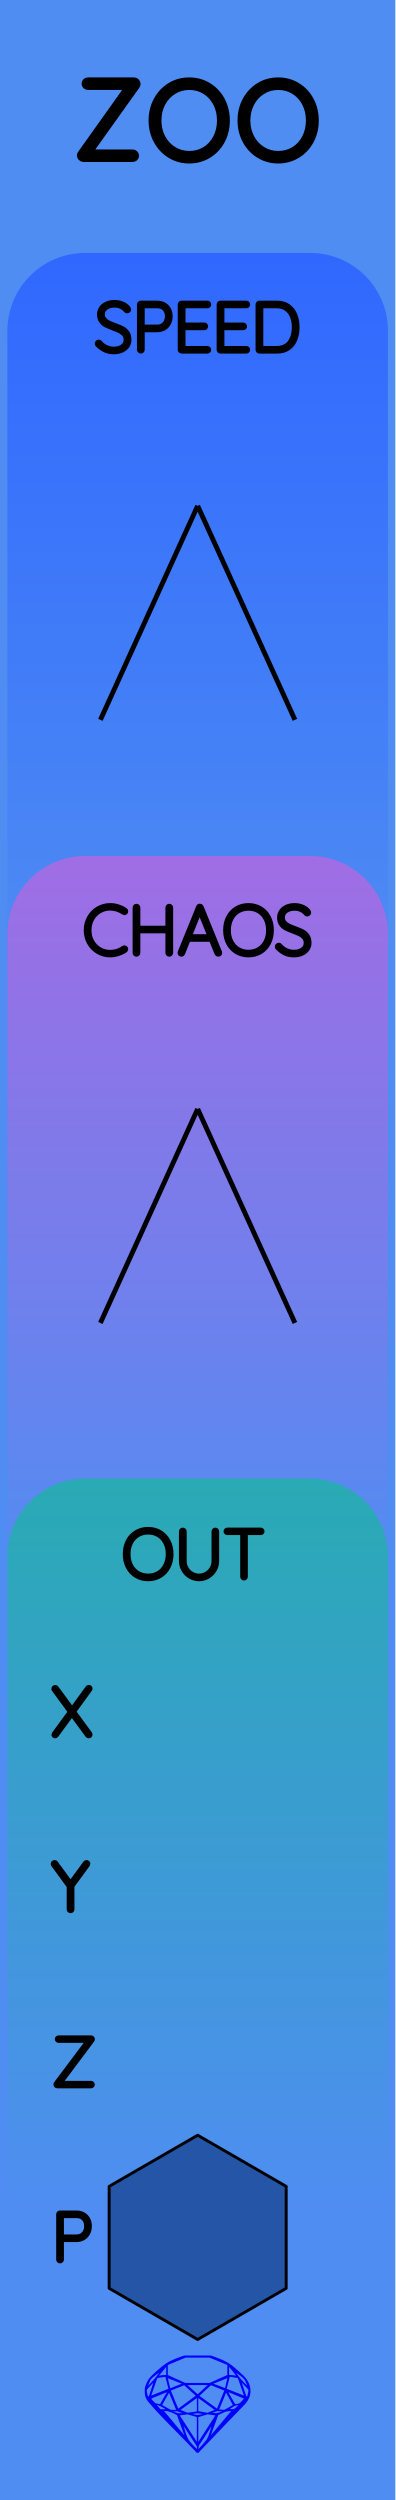
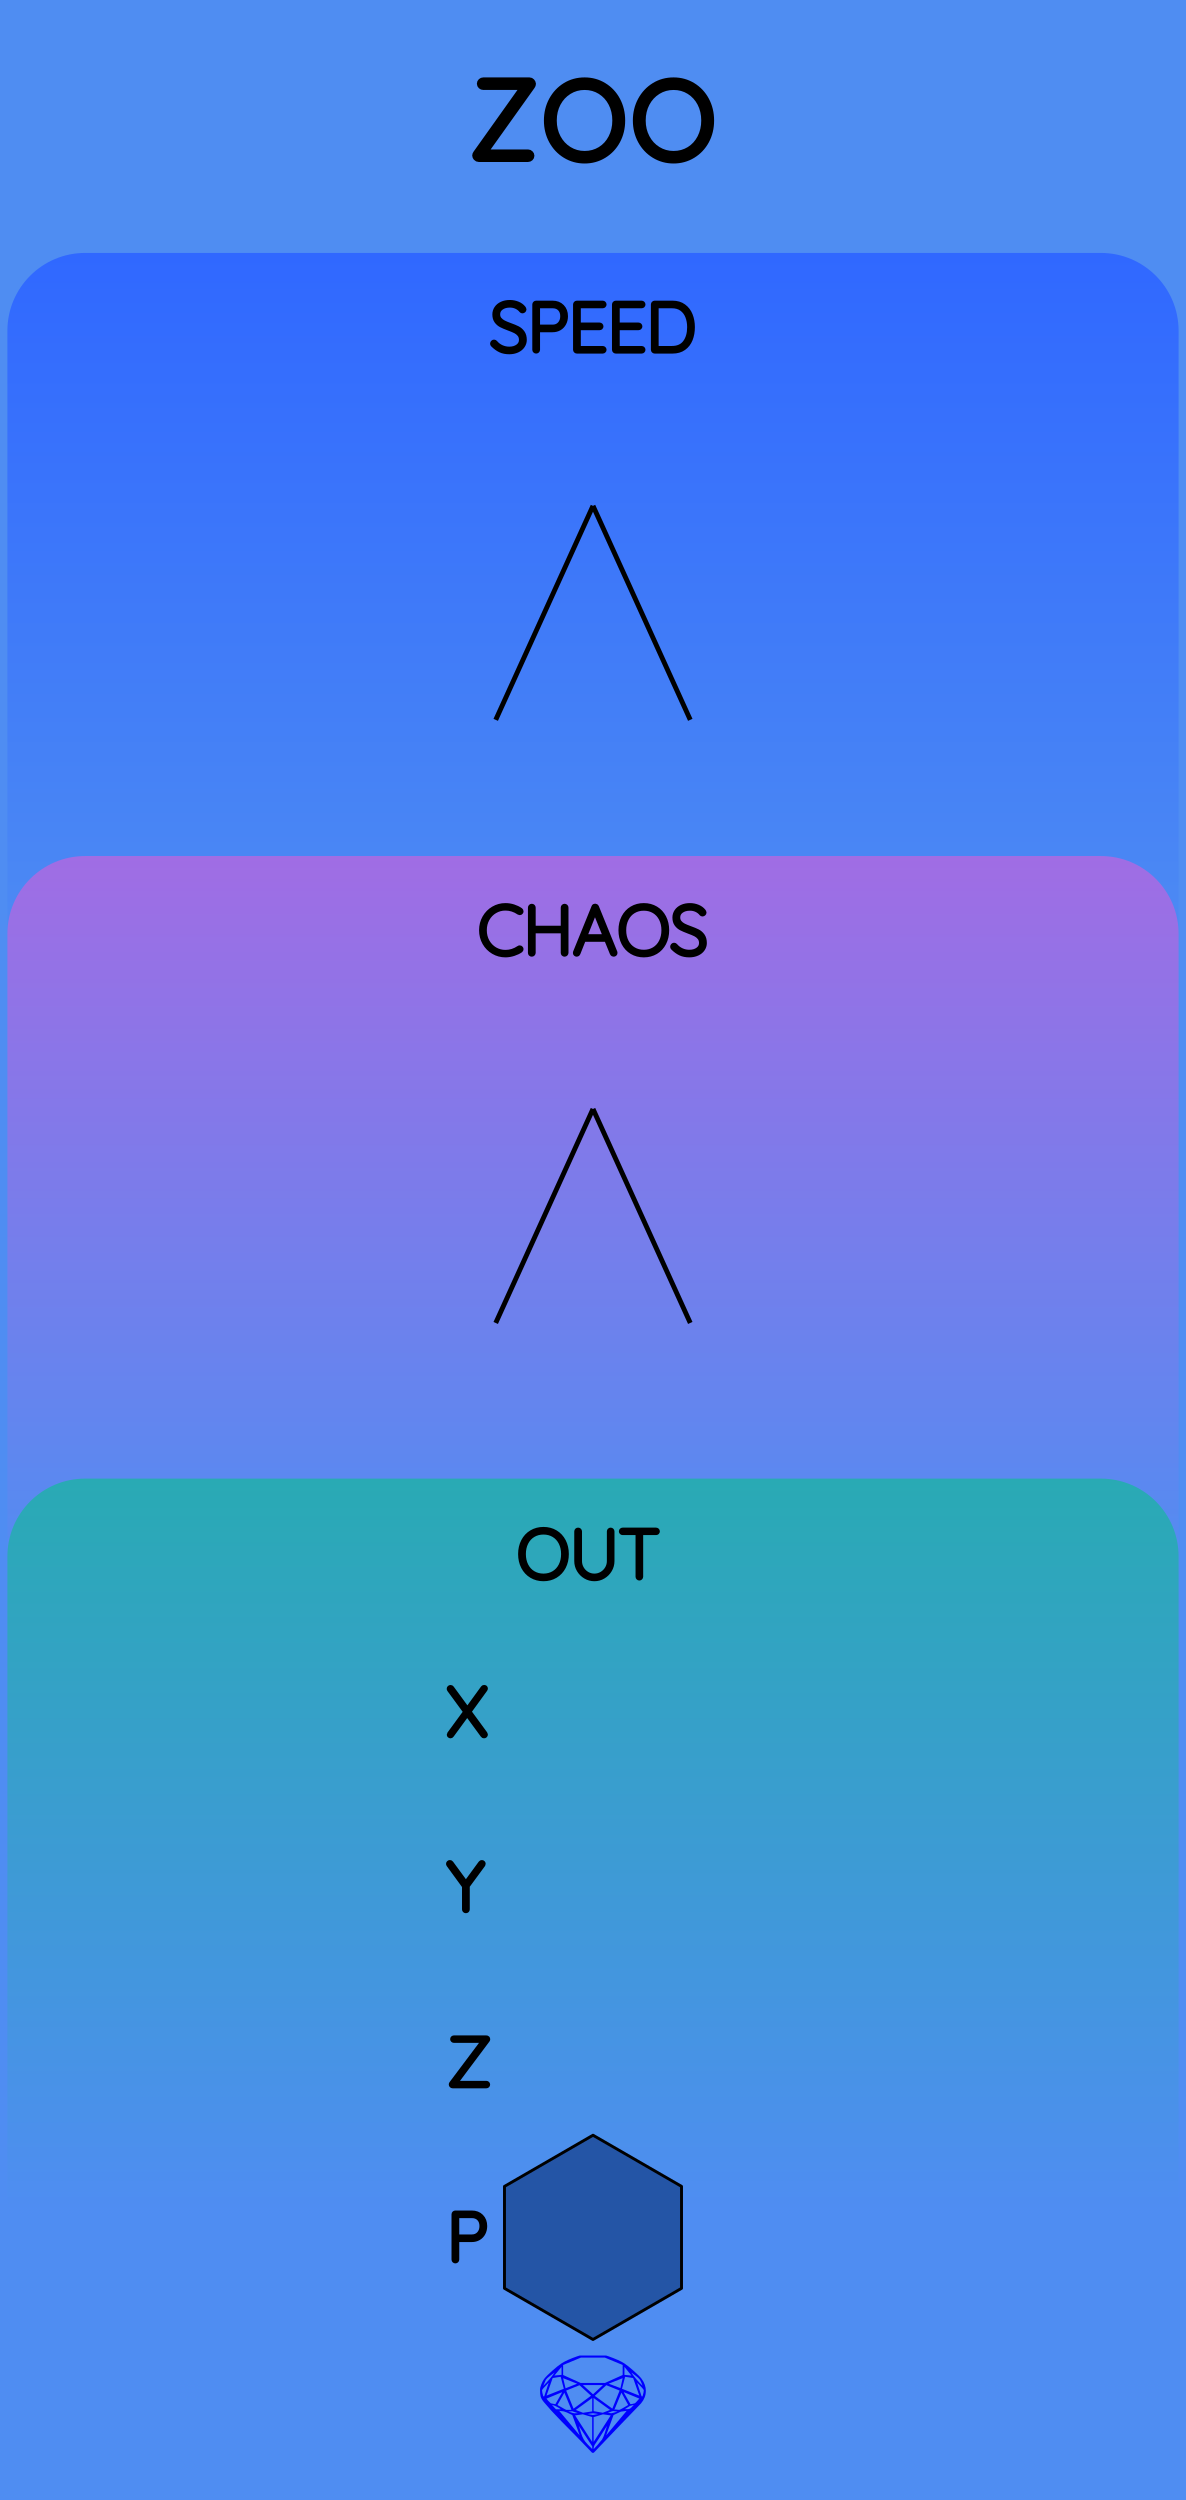
- <svg xmlns="http://www.w3.org/2000/svg" width="20.32mm" height="128.50mm" viewBox="0 0 20.32 128.50">
+ <svg xmlns="http://www.w3.org/2000/svg" width="60.96mm" height="128.50mm" viewBox="0 0 60.96 128.50">
  <g id="PanelLayer">
    <defs>
      <linearGradient id="gradient_blue" x1="0" y1="13" x2="0" y2="51" gradientUnits="userSpaceOnUse">
        <stop style="stop-color:#3068ff;stop-opacity:1;" offset="0" />
        <stop style="stop-color:#4f8df2;stop-opacity:1;" offset="1" />
      </linearGradient>
      <linearGradient id="gradient_purple" x1="0" y1="44" x2="0" y2="82" gradientUnits="userSpaceOnUse">
        <stop style="stop-color:#a06de4;stop-opacity:1;" offset="0" />
        <stop style="stop-color:#4f8df2;stop-opacity:1;" offset="1" />
      </linearGradient>
      <linearGradient id="gradient_out" x1="0" y1="76" x2="0" y2="113.6" gradientUnits="userSpaceOnUse">
        <stop style="stop-color:#29aab4;stop-opacity:1;" offset="0" />
        <stop style="stop-color:#4f8df2;stop-opacity:1;" offset="1" />
      </linearGradient>
    </defs>
-     <rect id="border_rect" width="20.32" height="128.5" x="0" y="0" style="display:inline;fill:#4f8df2;fill-opacity:1;stroke:none;" />
-     <path id="sapphire_gemstone" d="m 12.875,122.900 q 0,0.342 -0.243,0.631 -0.044,0.052 -0.204,0.215 -0.187,0.19 -0.785,0.813 l -1.444,1.513 q -0.019,0.003 -0.044,0.003 -0.028,0 -0.041,-0.003 -0.083,-0.083 -0.648,-0.675 -0.469,-0.474 -0.934,-0.948 -0.557,-0.568 -0.898,-0.981 -0.132,-0.16 -0.168,-0.298 -0.028,-0.102 -0.028,-0.342 0,-0.11 0.072,-0.289 0.066,-0.165 0.141,-0.265 0.119,-0.157 0.422,-0.424 0.284,-0.251 0.474,-0.375 0.273,-0.179 0.819,-0.367 0.096,-0.033 0.11,-0.033 h 1.361 q 0.011,0 0.105,0.033 0.568,0.201 0.824,0.367 0.165,0.105 0.474,0.378 0.322,0.284 0.422,0.422 0.215,0.295 0.215,0.626 z m -0.168,-0.273 q -0.033,-0.107 -0.135,-0.309 -0.072,-0.094 -0.209,-0.198 -0.119,-0.085 -0.234,-0.171 0.245,0.364 0.579,0.678 z m -0.573,-0.524 -0.358,-0.446 v 0.411 z m 0.637,0.758 q 0,-0.052 -0.342,-0.394 l 0.229,0.703 h 0.05 q 0.063,-0.218 0.063,-0.309 z m -0.232,0.273 -0.317,-0.904 -0.411,-0.063 -0.16,0.615 z m 0.003,0.154 -0.772,-0.32 h -0.03 l 0.345,0.606 q 0.08,-0.003 0.234,-0.047 0.025,-0.014 0.223,-0.24 z m -0.857,-1.05 -0.719,0.284 0.604,0.226 z m 0,-0.163 v -0.515 l -0.918,-0.38 h -1.224 l -0.918,0.38 v 0.515 l 0.898,0.408 h 1.254 z m 0.573,1.538 q -0.069,0.011 -0.198,0.052 -0.085,0.055 -0.259,0.163 0.019,0 0.063,0.003 0.041,0 0.063,0 0.119,0 0.19,-0.069 0.072,-0.072 0.141,-0.149 z m -0.289,0.003 -0.347,-0.631 -0.364,0.879 q 0.025,-0.017 0.066,-0.017 0.03,0 0.085,0.011 0.058,0.008 0.088,0.008 0.05,0 0.229,-0.107 0.229,-0.138 0.243,-0.143 z m -0.441,-0.741 -0.684,-0.276 -0.593,0.548 0.904,0.656 z m -0.854,-0.284 h -1.036 l 0.524,0.474 z m 0.75,1.367 q -0.229,-0.03 -0.229,-0.03 -0.036,0 -0.273,0.094 l 0.19,0.019 q 0.011,0 0.311,-0.083 z m -0.389,-0.088 -0.843,-0.612 v 0.675 l 0.471,0.083 z m 0.854,0.05 q -0.099,0.006 -0.295,0.039 -0.011,0.003 -0.378,0.176 -0.13,0.347 -0.38,1.042 z m -2.544,-1.397 -0.719,-0.284 0.124,0.518 z m -0.802,-0.455 v -0.411 l -0.367,0.446 z m 1.516,1.072 -0.593,-0.54 -0.684,0.276 0.38,0.929 z m 0.369,0.943 q -0.033,-0.003 -0.135,-0.025 -0.085,-0.017 -0.138,-0.017 -0.052,0 -0.138,0.017 -0.102,0.022 -0.135,0.025 0.265,0.047 0.273,0.047 0.008,0 0.273,-0.047 z m -0.309,-0.138 v -0.686 l -0.843,0.612 0.372,0.146 z m 0.951,0.207 -0.397,-0.055 -0.48,0.141 v 1.276 z m -2.888,-2.202 q -0.119,0.085 -0.234,0.174 -0.146,0.107 -0.209,0.196 -0.044,0.105 -0.135,0.314 0.369,-0.364 0.579,-0.684 z m 0.477,0.832 -0.16,-0.615 -0.411,0.063 -0.317,0.904 z m 0.394,1.083 -0.364,-0.879 -0.356,0.631 q 0.435,0.251 0.452,0.251 0.091,0 0.267,-0.003 z m 1.822,0.83 q -0.132,0.212 -0.405,0.634 -0.077,0.107 -0.22,0.328 -0.058,0.105 -0.055,0.226 0.16,-0.152 0.433,-0.496 0.077,-0.13 0.141,-0.339 0.055,-0.176 0.107,-0.353 z m -1.494,-0.661 -0.27,-0.088 -0.008,-0.011 q -0.025,0 -0.107,0.011 -0.066,0.006 -0.107,0.006 0.273,0.091 0.311,0.091 0.025,0 0.182,-0.008 z m -0.81,-1.064 h -0.03 l -0.772,0.32 q 0.066,0.097 0.223,0.24 0.077,0.014 0.234,0.047 z m -0.689,-0.502 q -0.342,0.347 -0.342,0.394 0,0.08 0.063,0.309 h 0.05 z m 2.235,3.045 v -1.276 l -0.48,-0.141 -0.397,0.055 z m -1.607,-1.676 q -0.256,-0.182 -0.458,-0.223 0.066,0.077 0.204,0.223 z m 1.61,2.045 v -0.138 l -0.684,-1.05 q 0.052,0.176 0.107,0.353 0.063,0.209 0.141,0.339 0.069,0.119 0.204,0.259 0.116,0.119 0.232,0.237 z m -0.645,-0.706 q -0.116,-0.328 -0.38,-1.042 -0.135,-0.066 -0.273,-0.13 -0.16,-0.072 -0.289,-0.072 -0.052,0 -0.11,-0.014 z" style="stroke-width:0;fill:#0000ff;stroke:#2e2114;stroke-linecap:square;stroke-opacity:1" />
-     <path id="model_name" d="M7.013 4.418 4.56 7.856H6.819Q6.881 7.856 6.928 7.903Q6.974 7.949 6.974 8.004Q6.974 8.066 6.928 8.109Q6.881 8.151 6.819 8.151H4.289Q4.219 8.151 4.172 8.097Q4.126 8.043 4.126 7.996Q4.126 7.949 4.165 7.895L6.617 4.449H4.522Q4.459 4.449 4.413 4.407Q4.366 4.364 4.366 4.302Q4.366 4.24 4.413 4.197Q4.459 4.154 4.522 4.154H6.896Q6.959 4.154 7.001 4.201Q7.044 4.247 7.052 4.31Q7.052 4.364 7.013 4.418ZM9.729 8.229Q9.194 8.229 8.755 7.961Q8.317 7.693 8.065 7.228Q7.812 6.762 7.812 6.195Q7.812 5.621 8.065 5.155Q8.317 4.69 8.751 4.422Q9.186 4.154 9.729 4.154Q10.265 4.154 10.703 4.422Q11.142 4.69 11.39 5.155Q11.639 5.621 11.639 6.195Q11.639 6.77 11.39 7.232Q11.142 7.693 10.703 7.961Q10.265 8.229 9.729 8.229ZM9.729 4.449Q9.279 4.449 8.91 4.678Q8.542 4.907 8.332 5.303Q8.123 5.699 8.123 6.195Q8.123 6.684 8.332 7.08Q8.542 7.476 8.91 7.705Q9.279 7.934 9.729 7.934Q10.187 7.934 10.552 7.709Q10.917 7.484 11.122 7.084Q11.328 6.684 11.328 6.195Q11.328 5.699 11.122 5.303Q10.917 4.907 10.552 4.678Q10.187 4.449 9.729 4.449ZM14.301 8.229Q13.765 8.229 13.326 7.961Q12.888 7.693 12.636 7.228Q12.384 6.762 12.384 6.195Q12.384 5.621 12.636 5.155Q12.888 4.69 13.323 4.422Q13.757 4.154 14.301 4.154Q14.836 4.154 15.275 4.422Q15.713 4.69 15.961 5.155Q16.21 5.621 16.21 6.195Q16.21 6.77 15.961 7.232Q15.713 7.693 15.275 7.961Q14.836 8.229 14.301 8.229ZM14.301 4.449Q13.85 4.449 13.482 4.678Q13.113 4.907 12.904 5.303Q12.694 5.699 12.694 6.195Q12.694 6.684 12.904 7.08Q13.113 7.476 13.482 7.705Q13.85 7.934 14.301 7.934Q14.758 7.934 15.123 7.709Q15.488 7.484 15.694 7.084Q15.899 6.684 15.899 6.195Q15.899 5.699 15.694 5.303Q15.488 4.907 15.123 4.678Q14.758 4.449 14.301 4.449Z" style="display:inline;stroke:#000000;stroke-width:0.35;stroke-linecap:round;stroke-linejoin:bevel" />
-     <path id="speed_art" d="M 0.38,51.00 L 0.38,17.00 A 4 4 0 0 1 4.38 13 L 15.94,13.00 A 4 4 0 0 1 19.94 17 L 19.94,13.00 L 19.94,51.00 z" style="fill:url(#gradient_blue);fill-opacity:1;stroke-width:0;" />
-     <path id="chaos_art" d="M 0.38,82.00 L 0.38,48.00 A 4 4 0 0 1 4.38 44 L 15.94,44.00 A 4 4 0 0 1 19.94 48 L 19.94,44.00 L 19.94,82.00 z" style="fill:url(#gradient_purple);fill-opacity:1;stroke-width:0;" />
-     <path id="out_art" d="M 0.38,113.60 L 0.38,80.00 A 4 4 0 0 1 4.38 76 L 15.94,76.00 A 4 4 0 0 1 19.94 80 L 19.94,76.00 L 19.94,113.60 z" style="fill:url(#gradient_out);fill-opacity:1;stroke-width:0;" />
-     <path d="M5.016 17.714Q4.995 17.692 4.995 17.661Q4.995 17.633 5.02 17.606Q5.045 17.58 5.073 17.58Q5.105 17.58 5.133 17.611Q5.271 17.774 5.459 17.858Q5.648 17.943 5.856 17.943Q6.128 17.943 6.304 17.812Q6.481 17.682 6.481 17.467Q6.477 17.297 6.389 17.188Q6.301 17.079 6.172 17.013Q6.043 16.948 5.821 16.867Q5.577 16.775 5.442 16.705Q5.306 16.634 5.209 16.504Q5.112 16.373 5.112 16.162Q5.112 15.989 5.207 15.848Q5.302 15.706 5.479 15.625Q5.655 15.544 5.888 15.544Q6.096 15.544 6.283 15.62Q6.47 15.696 6.579 15.833Q6.615 15.883 6.615 15.908Q6.615 15.936 6.588 15.959Q6.562 15.982 6.53 15.982Q6.502 15.982 6.484 15.96Q6.385 15.833 6.23 15.759Q6.075 15.685 5.888 15.685Q5.62 15.685 5.442 15.812Q5.263 15.939 5.263 16.158Q5.263 16.31 5.35 16.416Q5.436 16.521 5.567 16.587Q5.697 16.652 5.891 16.722Q6.138 16.811 6.283 16.885Q6.428 16.959 6.53 17.1Q6.632 17.241 6.632 17.474Q6.632 17.636 6.537 17.777Q6.442 17.918 6.264 18.001Q6.085 18.084 5.856 18.084Q5.595 18.084 5.401 17.994Q5.207 17.904 5.016 17.714ZM8.749 16.253Q8.749 16.451 8.666 16.611Q8.583 16.772 8.431 16.862Q8.28 16.952 8.082 16.952H7.313V17.978Q7.313 18.006 7.29 18.028Q7.267 18.049 7.239 18.049Q7.207 18.049 7.186 18.028Q7.165 18.006 7.165 17.978V15.65Q7.165 15.622 7.186 15.601Q7.207 15.579 7.235 15.579H8.082Q8.382 15.579 8.565 15.766Q8.749 15.953 8.749 16.253ZM8.601 16.253Q8.601 16.01 8.461 15.865Q8.322 15.72 8.082 15.72H7.313V16.811H8.082Q8.319 16.811 8.46 16.654Q8.601 16.497 8.601 16.253ZM10.732 17.978Q10.732 18.01 10.71 18.029Q10.689 18.049 10.661 18.049H9.331Q9.303 18.049 9.282 18.028Q9.26 18.006 9.26 17.978V15.65Q9.26 15.622 9.282 15.601Q9.303 15.579 9.331 15.579H10.661Q10.689 15.579 10.71 15.601Q10.732 15.622 10.732 15.65Q10.732 15.682 10.71 15.701Q10.689 15.72 10.661 15.72H9.409V16.705H10.502Q10.53 16.705 10.552 16.726Q10.573 16.747 10.573 16.775Q10.573 16.807 10.552 16.826Q10.53 16.846 10.502 16.846H9.409V17.908H10.661Q10.689 17.908 10.71 17.929Q10.732 17.95 10.732 17.978ZM12.732 17.978Q12.732 18.01 12.711 18.029Q12.689 18.049 12.661 18.049H11.331Q11.303 18.049 11.282 18.028Q11.261 18.006 11.261 17.978V15.65Q11.261 15.622 11.282 15.601Q11.303 15.579 11.331 15.579H12.661Q12.689 15.579 12.711 15.601Q12.732 15.622 12.732 15.65Q12.732 15.682 12.711 15.701Q12.689 15.72 12.661 15.72H11.409V16.705H12.502Q12.531 16.705 12.552 16.726Q12.573 16.747 12.573 16.775Q12.573 16.807 12.552 16.826Q12.531 16.846 12.502 16.846H11.409V17.908H12.661Q12.689 17.908 12.711 17.929Q12.732 17.95 12.732 17.978ZM15.272 16.814Q15.272 17.163 15.161 17.442Q15.05 17.721 14.82 17.885Q14.591 18.049 14.249 18.049H13.332Q13.303 18.049 13.282 18.028Q13.261 18.006 13.261 17.978V15.65Q13.261 15.622 13.282 15.601Q13.303 15.579 13.332 15.579H14.249Q14.587 15.579 14.818 15.749Q15.05 15.918 15.161 16.198Q15.272 16.479 15.272 16.814ZM15.124 16.814Q15.124 16.514 15.027 16.265Q14.93 16.017 14.727 15.869Q14.524 15.72 14.213 15.72H13.409V17.908H14.213Q14.672 17.908 14.898 17.606Q15.124 17.305 15.124 16.814Z" style="stroke:#000000;stroke-width:0.25;stroke-linecap:round;stroke-linejoin:bevel" />
-     <path d="M 10.16,26.00 L 5.16,37.00 z L 15.16,37.00 z " style="stroke:#000000;stroke-width:0.25;stroke-linecap:round;stroke-linejoin:bevel;stroke-dasharray:none" />
-     <path d="M6.465 46.84Q6.465 46.869 6.451 46.886Q6.429 46.914 6.398 46.914Q6.384 46.914 6.355 46.9Q6.027 46.678 5.66 46.678Q5.364 46.678 5.115 46.825Q4.867 46.971 4.722 47.23Q4.577 47.49 4.577 47.814Q4.577 48.139 4.722 48.398Q4.867 48.657 5.115 48.804Q5.364 48.95 5.66 48.95Q6.031 48.95 6.352 48.731Q6.369 48.717 6.394 48.717Q6.429 48.717 6.451 48.745Q6.465 48.763 6.465 48.788Q6.465 48.823 6.436 48.844Q6.299 48.943 6.082 49.014Q5.865 49.084 5.66 49.084Q5.325 49.084 5.043 48.918Q4.761 48.752 4.595 48.462Q4.429 48.17 4.429 47.814Q4.429 47.458 4.595 47.167Q4.761 46.876 5.043 46.71Q5.325 46.544 5.66 46.544Q5.872 46.544 6.071 46.608Q6.271 46.671 6.433 46.784Q6.465 46.809 6.465 46.84ZM8.775 46.654V48.975Q8.772 49.007 8.751 49.028Q8.729 49.049 8.701 49.049Q8.666 49.049 8.647 49.028Q8.627 49.007 8.627 48.975V47.849H7.089V48.975Q7.086 49.007 7.064 49.028Q7.043 49.049 7.015 49.049Q6.98 49.049 6.96 49.028Q6.941 49.007 6.941 48.975V46.654Q6.941 46.622 6.962 46.601Q6.983 46.579 7.015 46.579Q7.047 46.579 7.068 46.601Q7.089 46.622 7.089 46.654V47.708H8.627V46.654Q8.627 46.622 8.648 46.601Q8.67 46.579 8.701 46.579Q8.733 46.579 8.754 46.601Q8.775 46.622 8.775 46.654ZM11.294 48.982Q11.294 49.014 11.273 49.031Q11.252 49.049 11.22 49.049Q11.195 49.049 11.176 49.036Q11.157 49.024 11.149 49.003L10.853 48.276L10.857 48.283H9.675L9.389 49.003Q9.372 49.049 9.326 49.049Q9.294 49.049 9.275 49.031Q9.255 49.014 9.252 48.989Q9.248 48.975 9.255 48.954L10.204 46.618Q10.215 46.59 10.231 46.581Q10.246 46.572 10.271 46.572Q10.324 46.572 10.342 46.618L11.291 48.954Q11.294 48.964 11.294 48.982ZM9.731 48.142H10.8L10.261 46.812ZM12.772 49.084Q12.43 49.084 12.162 48.924Q11.894 48.763 11.744 48.474Q11.594 48.184 11.594 47.814Q11.594 47.444 11.744 47.154Q11.894 46.865 12.162 46.705Q12.43 46.544 12.772 46.544Q13.114 46.544 13.383 46.705Q13.651 46.865 13.801 47.154Q13.951 47.444 13.951 47.814Q13.951 48.184 13.801 48.474Q13.651 48.763 13.383 48.924Q13.114 49.084 12.772 49.084ZM12.772 46.685Q12.473 46.685 12.238 46.826Q12.003 46.967 11.873 47.225Q11.742 47.483 11.742 47.814Q11.742 48.146 11.873 48.403Q12.003 48.661 12.238 48.802Q12.473 48.943 12.772 48.943Q13.072 48.943 13.307 48.802Q13.541 48.661 13.672 48.403Q13.802 48.146 13.802 47.814Q13.802 47.483 13.672 47.225Q13.541 46.967 13.307 46.826Q13.072 46.685 12.772 46.685ZM14.272 48.714Q14.251 48.693 14.251 48.661Q14.251 48.633 14.275 48.606Q14.3 48.58 14.328 48.58Q14.36 48.58 14.388 48.611Q14.526 48.774 14.714 48.858Q14.903 48.943 15.111 48.943Q15.383 48.943 15.559 48.812Q15.736 48.682 15.736 48.467Q15.732 48.297 15.644 48.188Q15.556 48.079 15.427 48.013Q15.298 47.948 15.076 47.867Q14.832 47.775 14.697 47.705Q14.561 47.634 14.464 47.504Q14.367 47.373 14.367 47.161Q14.367 46.989 14.462 46.847Q14.557 46.706 14.734 46.625Q14.91 46.544 15.143 46.544Q15.351 46.544 15.538 46.62Q15.725 46.696 15.834 46.833Q15.87 46.883 15.87 46.907Q15.87 46.936 15.843 46.959Q15.817 46.982 15.785 46.982Q15.757 46.982 15.739 46.96Q15.64 46.833 15.485 46.759Q15.33 46.685 15.143 46.685Q14.875 46.685 14.697 46.812Q14.519 46.939 14.519 47.158Q14.519 47.31 14.605 47.416Q14.691 47.521 14.822 47.587Q14.953 47.652 15.146 47.722Q15.393 47.811 15.538 47.885Q15.683 47.959 15.785 48.1Q15.887 48.241 15.887 48.474Q15.887 48.636 15.792 48.777Q15.697 48.918 15.519 49.001Q15.341 49.084 15.111 49.084Q14.85 49.084 14.656 48.994Q14.462 48.904 14.272 48.714Z" style="stroke:#000000;stroke-width:0.25;stroke-linecap:round;stroke-linejoin:bevel" />
-     <path d="M 10.16,57.00 L 5.16,68.00 z L 15.16,68.00 z " style="stroke:#000000;stroke-width:0.25;stroke-linecap:round;stroke-linejoin:bevel;stroke-dasharray:none" />
-     <path id="out_label" d="M7.615 81.15Q7.272 81.15 7.004 80.989Q6.736 80.829 6.586 80.539Q6.436 80.25 6.436 79.879Q6.436 79.509 6.586 79.22Q6.736 78.93 7.004 78.77Q7.272 78.609 7.615 78.609Q7.957 78.609 8.225 78.77Q8.493 78.93 8.643 79.22Q8.793 79.509 8.793 79.879Q8.793 80.25 8.643 80.539Q8.493 80.829 8.225 80.989Q7.957 81.15 7.615 81.15ZM7.615 78.751Q7.315 78.751 7.08 78.892Q6.846 79.033 6.715 79.29Q6.585 79.548 6.585 79.879Q6.585 80.211 6.715 80.469Q6.846 80.726 7.08 80.867Q7.315 81.008 7.615 81.008Q7.915 81.008 8.149 80.867Q8.384 80.726 8.514 80.469Q8.645 80.211 8.645 79.879Q8.645 79.548 8.514 79.29Q8.384 79.033 8.149 78.892Q7.915 78.751 7.615 78.751ZM11.139 78.715V80.239Q11.139 80.486 11.015 80.694Q10.892 80.903 10.684 81.026Q10.476 81.15 10.232 81.15Q9.985 81.15 9.777 81.026Q9.569 80.903 9.446 80.694Q9.322 80.486 9.322 80.239V78.715Q9.322 78.684 9.343 78.664Q9.364 78.645 9.396 78.645Q9.428 78.645 9.449 78.666Q9.47 78.687 9.47 78.715V80.239Q9.47 80.448 9.573 80.624Q9.675 80.8 9.85 80.904Q10.024 81.008 10.232 81.008Q10.44 81.008 10.615 80.904Q10.79 80.8 10.894 80.624Q10.998 80.448 10.998 80.239V78.715Q10.998 78.687 11.017 78.666Q11.037 78.645 11.068 78.645Q11.1 78.645 11.12 78.666Q11.139 78.687 11.139 78.715ZM13.471 78.712Q13.471 78.743 13.451 78.761Q13.432 78.779 13.4 78.779H12.614V81.044Q12.614 81.072 12.592 81.093Q12.571 81.114 12.543 81.114Q12.511 81.114 12.492 81.093Q12.472 81.072 12.472 81.044V78.779H11.686Q11.658 78.779 11.636 78.759Q11.615 78.74 11.615 78.712Q11.615 78.684 11.636 78.664Q11.658 78.645 11.686 78.645H13.4Q13.428 78.645 13.45 78.664Q13.471 78.684 13.471 78.712Z" style="stroke:#000000;stroke-width:0.25;stroke-linecap:round;stroke-linejoin:bevel" />
-     <path id="port_label_x" d="M4.614 89.112Q4.632 89.137 4.632 89.154Q4.632 89.186 4.611 89.205Q4.59 89.225 4.558 89.225Q4.519 89.225 4.502 89.197L3.694 88.096L2.889 89.197Q2.872 89.225 2.836 89.225Q2.805 89.225 2.787 89.205Q2.769 89.186 2.769 89.165Q2.769 89.147 2.787 89.119L3.616 87.987L2.78 86.847Q2.766 86.829 2.766 86.805Q2.766 86.773 2.787 86.754Q2.808 86.734 2.836 86.734Q2.879 86.734 2.896 86.762L3.704 87.867L4.509 86.759Q4.53 86.731 4.561 86.731Q4.593 86.731 4.613 86.746Q4.632 86.762 4.632 86.787Q4.632 86.812 4.614 86.837L3.785 87.98Z" style="stroke:#000000;stroke-width:0.25;stroke-linecap:round;stroke-linejoin:bevel" />
-     <path id="port_label_y" d="M4.505 95.844 3.701 96.937V98.144Q3.701 98.172 3.68 98.193Q3.658 98.214 3.627 98.214Q3.595 98.214 3.574 98.193Q3.553 98.172 3.553 98.144V96.951L2.745 95.844Q2.731 95.826 2.731 95.798Q2.731 95.773 2.753 95.752Q2.776 95.731 2.805 95.731Q2.843 95.731 2.865 95.762L3.627 96.803L4.389 95.762Q4.41 95.731 4.449 95.731Q4.48 95.731 4.5 95.754Q4.519 95.776 4.519 95.798Q4.519 95.815 4.505 95.844Z" style="stroke:#000000;stroke-width:0.25;stroke-linecap:round;stroke-linejoin:bevel" />
-     <path id="port_label_z" d="M4.748 107.147Q4.748 107.175 4.727 107.195Q4.706 107.214 4.678 107.214H2.942Q2.91 107.214 2.891 107.191Q2.872 107.168 2.872 107.14Q2.872 107.115 2.886 107.098L4.551 104.879H3.013Q2.985 104.879 2.963 104.859Q2.942 104.84 2.942 104.812Q2.942 104.784 2.963 104.764Q2.985 104.745 3.013 104.745H4.671Q4.713 104.745 4.733 104.766Q4.752 104.787 4.752 104.815Q4.752 104.84 4.738 104.858L3.076 107.08H4.678Q4.706 107.08 4.727 107.101Q4.748 107.122 4.748 107.147Z" style="stroke:#000000;stroke-width:0.25;stroke-linecap:round;stroke-linejoin:bevel" />
-     <path id="port_label_p" d="M4.597 114.419Q4.597 114.616 4.514 114.777Q4.431 114.937 4.279 115.027Q4.128 115.117 3.93 115.117H3.161V116.144Q3.161 116.172 3.138 116.193Q3.115 116.214 3.087 116.214Q3.055 116.214 3.034 116.193Q3.013 116.172 3.013 116.144V113.815Q3.013 113.787 3.034 113.766Q3.055 113.745 3.083 113.745H3.93Q4.23 113.745 4.413 113.932Q4.597 114.119 4.597 114.419ZM4.449 114.419Q4.449 114.175 4.309 114.031Q4.17 113.886 3.93 113.886H3.161V114.976H3.93Q4.166 114.976 4.307 114.819Q4.449 114.662 4.449 114.419Z" style="stroke:#000000;stroke-width:0.25;stroke-linecap:round;stroke-linejoin:bevel" />
-     <path d="M 14.71,117.62 L 10.16,120.25 L 5.61,117.62 L 5.61,112.38 L 10.16,109.75 L 14.71,112.38 z " style="stroke:#000000;fill:#2455a6;stroke-width:0.15;stroke-linecap:round;stroke-linejoin:round;stroke-dasharray:none" />
+     <rect id="border_rect" width="60.96" height="128.5" x="0" y="0" style="display:inline;fill:#4f8df2;fill-opacity:1;stroke:none;" />
+     <path id="sapphire_gemstone" d="m 33.195,122.900 q 0,0.342 -0.243,0.631 -0.044,0.052 -0.204,0.215 -0.187,0.19 -0.785,0.813 l -1.444,1.513 q -0.019,0.003 -0.044,0.003 -0.028,0 -0.041,-0.003 -0.083,-0.083 -0.648,-0.675 -0.469,-0.474 -0.934,-0.948 -0.557,-0.568 -0.898,-0.981 -0.132,-0.16 -0.168,-0.298 -0.028,-0.102 -0.028,-0.342 0,-0.11 0.072,-0.289 0.066,-0.165 0.141,-0.265 0.119,-0.157 0.422,-0.424 0.284,-0.251 0.474,-0.375 0.273,-0.179 0.819,-0.367 0.096,-0.033 0.11,-0.033 h 1.361 q 0.011,0 0.105,0.033 0.568,0.201 0.824,0.367 0.165,0.105 0.474,0.378 0.322,0.284 0.422,0.422 0.215,0.295 0.215,0.626 z m -0.168,-0.273 q -0.033,-0.107 -0.135,-0.309 -0.072,-0.094 -0.209,-0.198 -0.119,-0.085 -0.234,-0.171 0.245,0.364 0.579,0.678 z m -0.573,-0.524 -0.358,-0.446 v 0.411 z m 0.637,0.758 q 0,-0.052 -0.342,-0.394 l 0.229,0.703 h 0.05 q 0.063,-0.218 0.063,-0.309 z m -0.232,0.273 -0.317,-0.904 -0.411,-0.063 -0.16,0.615 z m 0.003,0.154 -0.772,-0.32 h -0.03 l 0.345,0.606 q 0.08,-0.003 0.234,-0.047 0.025,-0.014 0.223,-0.24 z m -0.857,-1.05 -0.719,0.284 0.604,0.226 z m 0,-0.163 v -0.515 l -0.918,-0.38 h -1.224 l -0.918,0.38 v 0.515 l 0.898,0.408 h 1.254 z m 0.573,1.538 q -0.069,0.011 -0.198,0.052 -0.085,0.055 -0.259,0.163 0.019,0 0.063,0.003 0.041,0 0.063,0 0.119,0 0.19,-0.069 0.072,-0.072 0.141,-0.149 z m -0.289,0.003 -0.347,-0.631 -0.364,0.879 q 0.025,-0.017 0.066,-0.017 0.03,0 0.085,0.011 0.058,0.008 0.088,0.008 0.05,0 0.229,-0.107 0.229,-0.138 0.243,-0.143 z m -0.441,-0.741 -0.684,-0.276 -0.593,0.548 0.904,0.656 z m -0.854,-0.284 h -1.036 l 0.524,0.474 z m 0.75,1.367 q -0.229,-0.03 -0.229,-0.03 -0.036,0 -0.273,0.094 l 0.19,0.019 q 0.011,0 0.311,-0.083 z m -0.389,-0.088 -0.843,-0.612 v 0.675 l 0.471,0.083 z m 0.854,0.05 q -0.099,0.006 -0.295,0.039 -0.011,0.003 -0.378,0.176 -0.13,0.347 -0.38,1.042 z m -2.544,-1.397 -0.719,-0.284 0.124,0.518 z m -0.802,-0.455 v -0.411 l -0.367,0.446 z m 1.516,1.072 -0.593,-0.54 -0.684,0.276 0.38,0.929 z m 0.369,0.943 q -0.033,-0.003 -0.135,-0.025 -0.085,-0.017 -0.138,-0.017 -0.052,0 -0.138,0.017 -0.102,0.022 -0.135,0.025 0.265,0.047 0.273,0.047 0.008,0 0.273,-0.047 z m -0.309,-0.138 v -0.686 l -0.843,0.612 0.372,0.146 z m 0.951,0.207 -0.397,-0.055 -0.48,0.141 v 1.276 z m -2.888,-2.202 q -0.119,0.085 -0.234,0.174 -0.146,0.107 -0.209,0.196 -0.044,0.105 -0.135,0.314 0.369,-0.364 0.579,-0.684 z m 0.477,0.832 -0.16,-0.615 -0.411,0.063 -0.317,0.904 z m 0.394,1.083 -0.364,-0.879 -0.356,0.631 q 0.435,0.251 0.452,0.251 0.091,0 0.267,-0.003 z m 1.822,0.83 q -0.132,0.212 -0.405,0.634 -0.077,0.107 -0.22,0.328 -0.058,0.105 -0.055,0.226 0.16,-0.152 0.433,-0.496 0.077,-0.13 0.141,-0.339 0.055,-0.176 0.107,-0.353 z m -1.494,-0.661 -0.27,-0.088 -0.008,-0.011 q -0.025,0 -0.107,0.011 -0.066,0.006 -0.107,0.006 0.273,0.091 0.311,0.091 0.025,0 0.182,-0.008 z m -0.81,-1.064 h -0.03 l -0.772,0.32 q 0.066,0.097 0.223,0.24 0.077,0.014 0.234,0.047 z m -0.689,-0.502 q -0.342,0.347 -0.342,0.394 0,0.08 0.063,0.309 h 0.05 z m 2.235,3.045 v -1.276 l -0.48,-0.141 -0.397,0.055 z m -1.607,-1.676 q -0.256,-0.182 -0.458,-0.223 0.066,0.077 0.204,0.223 z m 1.61,2.045 v -0.138 l -0.684,-1.05 q 0.052,0.176 0.107,0.353 0.063,0.209 0.141,0.339 0.069,0.119 0.204,0.259 0.116,0.119 0.232,0.237 z m -0.645,-0.706 q -0.116,-0.328 -0.38,-1.042 -0.135,-0.066 -0.273,-0.13 -0.16,-0.072 -0.289,-0.072 -0.052,0 -0.11,-0.014 z" style="stroke-width:0;fill:#0000ff;stroke:#2e2114;stroke-linecap:square;stroke-opacity:1" />
+     <path id="model_name" d="M27.333 4.418 24.88 7.856H27.139Q27.201 7.856 27.247 7.903Q27.294 7.949 27.294 8.004Q27.294 8.066 27.247 8.109Q27.201 8.151 27.139 8.151H24.609Q24.539 8.151 24.492 8.097Q24.446 8.043 24.446 7.996Q24.446 7.949 24.485 7.895L26.937 4.449H24.842Q24.779 4.449 24.733 4.407Q24.686 4.364 24.686 4.302Q24.686 4.24 24.733 4.197Q24.779 4.154 24.842 4.154H27.216Q27.279 4.154 27.321 4.201Q27.364 4.247 27.372 4.31Q27.372 4.364 27.333 4.418ZM30.049 8.229Q29.514 8.229 29.075 7.961Q28.637 7.693 28.384 7.228Q28.132 6.762 28.132 6.195Q28.132 5.621 28.384 5.155Q28.637 4.69 29.071 4.422Q29.506 4.154 30.049 4.154Q30.585 4.154 31.023 4.422Q31.462 4.69 31.71 5.155Q31.959 5.621 31.959 6.195Q31.959 6.77 31.71 7.232Q31.462 7.693 31.023 7.961Q30.585 8.229 30.049 8.229ZM30.049 4.449Q29.599 4.449 29.23 4.678Q28.862 4.907 28.652 5.303Q28.443 5.699 28.443 6.195Q28.443 6.684 28.652 7.08Q28.862 7.476 29.23 7.705Q29.599 7.934 30.049 7.934Q30.507 7.934 30.872 7.709Q31.237 7.484 31.442 7.084Q31.648 6.684 31.648 6.195Q31.648 5.699 31.442 5.303Q31.237 4.907 30.872 4.678Q30.507 4.449 30.049 4.449ZM34.621 8.229Q34.085 8.229 33.647 7.961Q33.208 7.693 32.956 7.228Q32.704 6.762 32.704 6.195Q32.704 5.621 32.956 5.155Q33.208 4.69 33.643 4.422Q34.077 4.154 34.621 4.154Q35.156 4.154 35.595 4.422Q36.033 4.69 36.281 5.155Q36.53 5.621 36.53 6.195Q36.53 6.77 36.281 7.232Q36.033 7.693 35.595 7.961Q35.156 8.229 34.621 8.229ZM34.621 4.449Q34.17 4.449 33.802 4.678Q33.433 4.907 33.224 5.303Q33.014 5.699 33.014 6.195Q33.014 6.684 33.224 7.08Q33.433 7.476 33.802 7.705Q34.17 7.934 34.621 7.934Q35.078 7.934 35.443 7.709Q35.808 7.484 36.014 7.084Q36.219 6.684 36.219 6.195Q36.219 5.699 36.014 5.303Q35.808 4.907 35.443 4.678Q35.078 4.449 34.621 4.449Z" style="display:inline;stroke:#000000;stroke-width:0.35;stroke-linecap:round;stroke-linejoin:bevel" />
+     <path id="speed_art" d="M 0.38,51.00 L 0.38,17.00 A 4 4 0 0 1 4.38 13 L 56.58,13.00 A 4 4 0 0 1 60.58 17 L 60.58,13.00 L 60.58,51.00 z" style="fill:url(#gradient_blue);fill-opacity:1;stroke-width:0;" />
+     <path id="chaos_art" d="M 0.38,82.00 L 0.38,48.00 A 4 4 0 0 1 4.38 44 L 56.58,44.00 A 4 4 0 0 1 60.58 48 L 60.58,44.00 L 60.58,82.00 z" style="fill:url(#gradient_purple);fill-opacity:1;stroke-width:0;" />
+     <path id="out_art" d="M 0.38,113.60 L 0.38,80.00 A 4 4 0 0 1 4.38 76 L 56.58,76.00 A 4 4 0 0 1 60.58 80 L 60.58,76.00 L 60.58,113.60 z" style="fill:url(#gradient_out);fill-opacity:1;stroke-width:0;" />
+     <path d="M25.337 17.714Q25.315 17.692 25.315 17.661Q25.315 17.633 25.34 17.606Q25.365 17.58 25.393 17.58Q25.425 17.58 25.453 17.611Q25.59 17.774 25.779 17.858Q25.968 17.943 26.176 17.943Q26.448 17.943 26.624 17.812Q26.8 17.682 26.8 17.467Q26.797 17.297 26.709 17.188Q26.621 17.079 26.492 17.013Q26.363 16.948 26.141 16.867Q25.897 16.775 25.762 16.705Q25.626 16.634 25.529 16.504Q25.432 16.373 25.432 16.162Q25.432 15.989 25.527 15.848Q25.622 15.706 25.799 15.625Q25.975 15.544 26.208 15.544Q26.416 15.544 26.603 15.62Q26.79 15.696 26.899 15.833Q26.935 15.883 26.935 15.908Q26.935 15.936 26.908 15.959Q26.882 15.982 26.85 15.982Q26.822 15.982 26.804 15.96Q26.705 15.833 26.55 15.759Q26.395 15.685 26.208 15.685Q25.94 15.685 25.762 15.812Q25.583 15.939 25.583 16.158Q25.583 16.31 25.67 16.416Q25.756 16.521 25.887 16.587Q26.017 16.652 26.211 16.722Q26.458 16.811 26.603 16.885Q26.748 16.959 26.85 17.1Q26.952 17.241 26.952 17.474Q26.952 17.636 26.857 17.777Q26.762 17.918 26.584 18.001Q26.405 18.084 26.176 18.084Q25.915 18.084 25.721 17.994Q25.527 17.904 25.337 17.714ZM29.069 16.253Q29.069 16.451 28.986 16.611Q28.903 16.772 28.751 16.862Q28.6 16.952 28.402 16.952H27.633V17.978Q27.633 18.006 27.61 18.028Q27.587 18.049 27.559 18.049Q27.527 18.049 27.506 18.028Q27.485 18.006 27.485 17.978V15.65Q27.485 15.622 27.506 15.601Q27.527 15.579 27.555 15.579H28.402Q28.702 15.579 28.885 15.766Q29.069 15.953 29.069 16.253ZM28.921 16.253Q28.921 16.01 28.781 15.865Q28.642 15.72 28.402 15.72H27.633V16.811H28.402Q28.639 16.811 28.78 16.654Q28.921 16.497 28.921 16.253ZM31.052 17.978Q31.052 18.01 31.03 18.029Q31.009 18.049 30.981 18.049H29.651Q29.623 18.049 29.602 18.028Q29.58 18.006 29.58 17.978V15.65Q29.58 15.622 29.602 15.601Q29.623 15.579 29.651 15.579H30.981Q31.009 15.579 31.03 15.601Q31.052 15.622 31.052 15.65Q31.052 15.682 31.03 15.701Q31.009 15.72 30.981 15.72H29.729V16.705H30.822Q30.85 16.705 30.872 16.726Q30.893 16.747 30.893 16.775Q30.893 16.807 30.872 16.826Q30.85 16.846 30.822 16.846H29.729V17.908H30.981Q31.009 17.908 31.03 17.929Q31.052 17.95 31.052 17.978ZM33.052 17.978Q33.052 18.01 33.031 18.029Q33.009 18.049 32.981 18.049H31.651Q31.623 18.049 31.602 18.028Q31.581 18.006 31.581 17.978V15.65Q31.581 15.622 31.602 15.601Q31.623 15.579 31.651 15.579H32.981Q33.009 15.579 33.031 15.601Q33.052 15.622 33.052 15.65Q33.052 15.682 33.031 15.701Q33.009 15.72 32.981 15.72H31.729V16.705H32.822Q32.851 16.705 32.872 16.726Q32.893 16.747 32.893 16.775Q32.893 16.807 32.872 16.826Q32.851 16.846 32.822 16.846H31.729V17.908H32.981Q33.009 17.908 33.031 17.929Q33.052 17.95 33.052 17.978ZM35.592 16.814Q35.592 17.163 35.481 17.442Q35.37 17.721 35.14 17.885Q34.911 18.049 34.569 18.049H33.651Q33.623 18.049 33.602 18.028Q33.581 18.006 33.581 17.978V15.65Q33.581 15.622 33.602 15.601Q33.623 15.579 33.651 15.579H34.569Q34.907 15.579 35.138 15.749Q35.37 15.918 35.481 16.198Q35.592 16.479 35.592 16.814ZM35.444 16.814Q35.444 16.514 35.347 16.265Q35.25 16.017 35.047 15.869Q34.844 15.72 34.533 15.72H33.729V17.908H34.533Q34.992 17.908 35.218 17.606Q35.444 17.305 35.444 16.814Z" style="stroke:#000000;stroke-width:0.25;stroke-linecap:round;stroke-linejoin:bevel" />
+     <path d="M 30.48,26.00 L 25.48,37.00 z L 35.48,37.00 z " style="stroke:#000000;stroke-width:0.25;stroke-linecap:round;stroke-linejoin:bevel;stroke-dasharray:none" />
+     <path d="M26.785 46.84Q26.785 46.869 26.77 46.886Q26.749 46.914 26.718 46.914Q26.703 46.914 26.675 46.9Q26.347 46.678 25.98 46.678Q25.684 46.678 25.435 46.825Q25.187 46.971 25.042 47.23Q24.897 47.49 24.897 47.814Q24.897 48.139 25.042 48.398Q25.187 48.657 25.435 48.804Q25.684 48.95 25.98 48.95Q26.351 48.95 26.672 48.731Q26.689 48.717 26.714 48.717Q26.749 48.717 26.77 48.745Q26.785 48.763 26.785 48.788Q26.785 48.823 26.756 48.844Q26.619 48.943 26.402 49.014Q26.185 49.084 25.98 49.084Q25.645 49.084 25.363 48.918Q25.081 48.752 24.915 48.462Q24.749 48.17 24.749 47.814Q24.749 47.458 24.915 47.167Q25.081 46.876 25.363 46.71Q25.645 46.544 25.98 46.544Q26.192 46.544 26.391 46.608Q26.591 46.671 26.753 46.784Q26.785 46.809 26.785 46.84ZM29.095 46.654V48.975Q29.092 49.007 29.071 49.028Q29.049 49.049 29.021 49.049Q28.986 49.049 28.967 49.028Q28.947 49.007 28.947 48.975V47.849H27.409V48.975Q27.405 49.007 27.384 49.028Q27.363 49.049 27.335 49.049Q27.3 49.049 27.28 49.028Q27.261 49.007 27.261 48.975V46.654Q27.261 46.622 27.282 46.601Q27.303 46.579 27.335 46.579Q27.367 46.579 27.388 46.601Q27.409 46.622 27.409 46.654V47.708H28.947V46.654Q28.947 46.622 28.968 46.601Q28.989 46.579 29.021 46.579Q29.053 46.579 29.074 46.601Q29.095 46.622 29.095 46.654ZM31.614 48.982Q31.614 49.014 31.593 49.031Q31.572 49.049 31.54 49.049Q31.515 49.049 31.496 49.036Q31.477 49.024 31.47 49.003L31.173 48.276L31.177 48.283H29.995L29.709 49.003Q29.692 49.049 29.646 49.049Q29.614 49.049 29.595 49.031Q29.575 49.014 29.572 48.989Q29.568 48.975 29.575 48.954L30.524 46.618Q30.535 46.59 30.551 46.581Q30.566 46.572 30.591 46.572Q30.644 46.572 30.662 46.618L31.611 48.954Q31.614 48.964 31.614 48.982ZM30.051 48.142H31.12L30.581 46.812ZM33.092 49.084Q32.75 49.084 32.482 48.924Q32.214 48.763 32.064 48.474Q31.914 48.184 31.914 47.814Q31.914 47.444 32.064 47.154Q32.214 46.865 32.482 46.705Q32.75 46.544 33.092 46.544Q33.434 46.544 33.703 46.705Q33.971 46.865 34.121 47.154Q34.271 47.444 34.271 47.814Q34.271 48.184 34.121 48.474Q33.971 48.763 33.703 48.924Q33.434 49.084 33.092 49.084ZM33.092 46.685Q32.792 46.685 32.558 46.826Q32.323 46.967 32.193 47.225Q32.062 47.483 32.062 47.814Q32.062 48.146 32.193 48.403Q32.323 48.661 32.558 48.802Q32.792 48.943 33.092 48.943Q33.392 48.943 33.627 48.802Q33.861 48.661 33.992 48.403Q34.122 48.146 34.122 47.814Q34.122 47.483 33.992 47.225Q33.861 46.967 33.627 46.826Q33.392 46.685 33.092 46.685ZM34.592 48.714Q34.571 48.693 34.571 48.661Q34.571 48.633 34.595 48.606Q34.62 48.58 34.648 48.58Q34.68 48.58 34.708 48.611Q34.846 48.774 35.034 48.858Q35.223 48.943 35.431 48.943Q35.703 48.943 35.879 48.812Q36.056 48.682 36.056 48.467Q36.052 48.297 35.964 48.188Q35.876 48.079 35.747 48.013Q35.618 47.948 35.396 47.867Q35.153 47.775 35.017 47.705Q34.881 47.634 34.784 47.504Q34.687 47.373 34.687 47.161Q34.687 46.989 34.782 46.847Q34.877 46.706 35.054 46.625Q35.23 46.544 35.463 46.544Q35.671 46.544 35.858 46.62Q36.045 46.696 36.154 46.833Q36.19 46.883 36.19 46.907Q36.19 46.936 36.163 46.959Q36.137 46.982 36.105 46.982Q36.077 46.982 36.059 46.96Q35.96 46.833 35.805 46.759Q35.65 46.685 35.463 46.685Q35.195 46.685 35.017 46.812Q34.839 46.939 34.839 47.158Q34.839 47.31 34.925 47.416Q35.011 47.521 35.142 47.587Q35.273 47.652 35.467 47.722Q35.714 47.811 35.858 47.885Q36.003 47.959 36.105 48.1Q36.207 48.241 36.207 48.474Q36.207 48.636 36.112 48.777Q36.017 48.918 35.839 49.001Q35.66 49.084 35.431 49.084Q35.17 49.084 34.976 48.994Q34.782 48.904 34.592 48.714Z" style="stroke:#000000;stroke-width:0.25;stroke-linecap:round;stroke-linejoin:bevel" />
+     <path d="M 30.48,57.00 L 25.48,68.00 z L 35.48,68.00 z " style="stroke:#000000;stroke-width:0.25;stroke-linecap:round;stroke-linejoin:bevel;stroke-dasharray:none" />
+     <path id="out_label" d="M27.935 81.15Q27.593 81.15 27.324 80.989Q27.056 80.829 26.906 80.539Q26.756 80.25 26.756 79.879Q26.756 79.509 26.906 79.22Q27.056 78.93 27.324 78.77Q27.593 78.609 27.935 78.609Q28.277 78.609 28.545 78.77Q28.813 78.93 28.963 79.22Q29.113 79.509 29.113 79.879Q29.113 80.25 28.963 80.539Q28.813 80.829 28.545 80.989Q28.277 81.15 27.935 81.15ZM27.935 78.751Q27.635 78.751 27.4 78.892Q27.166 79.033 27.035 79.29Q26.905 79.548 26.905 79.879Q26.905 80.211 27.035 80.469Q27.166 80.726 27.4 80.867Q27.635 81.008 27.935 81.008Q28.235 81.008 28.469 80.867Q28.704 80.726 28.834 80.469Q28.965 80.211 28.965 79.879Q28.965 79.548 28.834 79.29Q28.704 79.033 28.469 78.892Q28.235 78.751 27.935 78.751ZM31.459 78.715V80.239Q31.459 80.486 31.335 80.694Q31.212 80.903 31.004 81.026Q30.796 81.15 30.552 81.15Q30.305 81.15 30.097 81.026Q29.889 80.903 29.766 80.694Q29.642 80.486 29.642 80.239V78.715Q29.642 78.684 29.663 78.664Q29.684 78.645 29.716 78.645Q29.748 78.645 29.769 78.666Q29.79 78.687 29.79 78.715V80.239Q29.79 80.448 29.893 80.624Q29.995 80.8 30.169 80.904Q30.344 81.008 30.552 81.008Q30.76 81.008 30.935 80.904Q31.11 80.8 31.214 80.624Q31.318 80.448 31.318 80.239V78.715Q31.318 78.687 31.337 78.666Q31.357 78.645 31.388 78.645Q31.42 78.645 31.439 78.666Q31.459 78.687 31.459 78.715ZM33.791 78.712Q33.791 78.743 33.771 78.761Q33.752 78.779 33.72 78.779H32.934V81.044Q32.934 81.072 32.912 81.093Q32.891 81.114 32.863 81.114Q32.831 81.114 32.812 81.093Q32.792 81.072 32.792 81.044V78.779H32.006Q31.977 78.779 31.956 78.759Q31.935 78.74 31.935 78.712Q31.935 78.684 31.956 78.664Q31.977 78.645 32.006 78.645H33.72Q33.748 78.645 33.77 78.664Q33.791 78.684 33.791 78.712Z" style="stroke:#000000;stroke-width:0.25;stroke-linecap:round;stroke-linejoin:bevel" />
+     <path id="port_label_x" d="M24.934 89.112Q24.952 89.137 24.952 89.154Q24.952 89.186 24.931 89.205Q24.91 89.225 24.878 89.225Q24.839 89.225 24.822 89.197L24.014 88.096L23.209 89.197Q23.192 89.225 23.156 89.225Q23.125 89.225 23.107 89.205Q23.089 89.186 23.089 89.165Q23.089 89.147 23.107 89.119L23.936 87.987L23.1 86.847Q23.086 86.829 23.086 86.805Q23.086 86.773 23.107 86.754Q23.128 86.734 23.156 86.734Q23.199 86.734 23.216 86.762L24.024 87.867L24.829 86.759Q24.85 86.731 24.881 86.731Q24.913 86.731 24.933 86.746Q24.952 86.762 24.952 86.787Q24.952 86.812 24.934 86.837L24.105 87.98Z" style="stroke:#000000;stroke-width:0.25;stroke-linecap:round;stroke-linejoin:bevel" />
+     <path id="port_label_y" d="M24.825 95.844 24.021 96.937V98.144Q24.021 98.172 24 98.193Q23.978 98.214 23.947 98.214Q23.915 98.214 23.894 98.193Q23.872 98.172 23.872 98.144V96.951L23.065 95.844Q23.051 95.826 23.051 95.798Q23.051 95.773 23.073 95.752Q23.096 95.731 23.125 95.731Q23.163 95.731 23.185 95.762L23.947 96.803L24.709 95.762Q24.73 95.731 24.769 95.731Q24.8 95.731 24.82 95.754Q24.839 95.776 24.839 95.798Q24.839 95.815 24.825 95.844Z" style="stroke:#000000;stroke-width:0.25;stroke-linecap:round;stroke-linejoin:bevel" />
+     <path id="port_label_z" d="M25.068 107.147Q25.068 107.175 25.047 107.195Q25.026 107.214 24.998 107.214H23.262Q23.23 107.214 23.211 107.191Q23.192 107.168 23.192 107.14Q23.192 107.115 23.206 107.098L24.871 104.879H23.333Q23.305 104.879 23.283 104.859Q23.262 104.84 23.262 104.812Q23.262 104.784 23.283 104.764Q23.305 104.745 23.333 104.745H24.991Q25.033 104.745 25.053 104.766Q25.072 104.787 25.072 104.815Q25.072 104.84 25.058 104.858L23.396 107.08H24.998Q25.026 107.08 25.047 107.101Q25.068 107.122 25.068 107.147Z" style="stroke:#000000;stroke-width:0.25;stroke-linecap:round;stroke-linejoin:bevel" />
+     <path id="port_label_p" d="M24.917 114.419Q24.917 114.616 24.834 114.777Q24.751 114.937 24.599 115.027Q24.448 115.117 24.25 115.117H23.481V116.144Q23.481 116.172 23.458 116.193Q23.435 116.214 23.407 116.214Q23.375 116.214 23.354 116.193Q23.333 116.172 23.333 116.144V113.815Q23.333 113.787 23.354 113.766Q23.375 113.745 23.403 113.745H24.25Q24.55 113.745 24.733 113.932Q24.917 114.119 24.917 114.419ZM24.769 114.419Q24.769 114.175 24.629 114.031Q24.49 113.886 24.25 113.886H23.481V114.976H24.25Q24.486 114.976 24.628 114.819Q24.769 114.662 24.769 114.419Z" style="stroke:#000000;stroke-width:0.25;stroke-linecap:round;stroke-linejoin:bevel" />
+     <path d="M 35.03,117.62 L 30.48,120.25 L 25.93,117.62 L 25.93,112.38 L 30.48,109.75 L 35.03,112.38 z " style="stroke:#000000;fill:#2455a6;stroke-width:0.15;stroke-linecap:round;stroke-linejoin:round;stroke-dasharray:none" />
  </g>
</svg>
